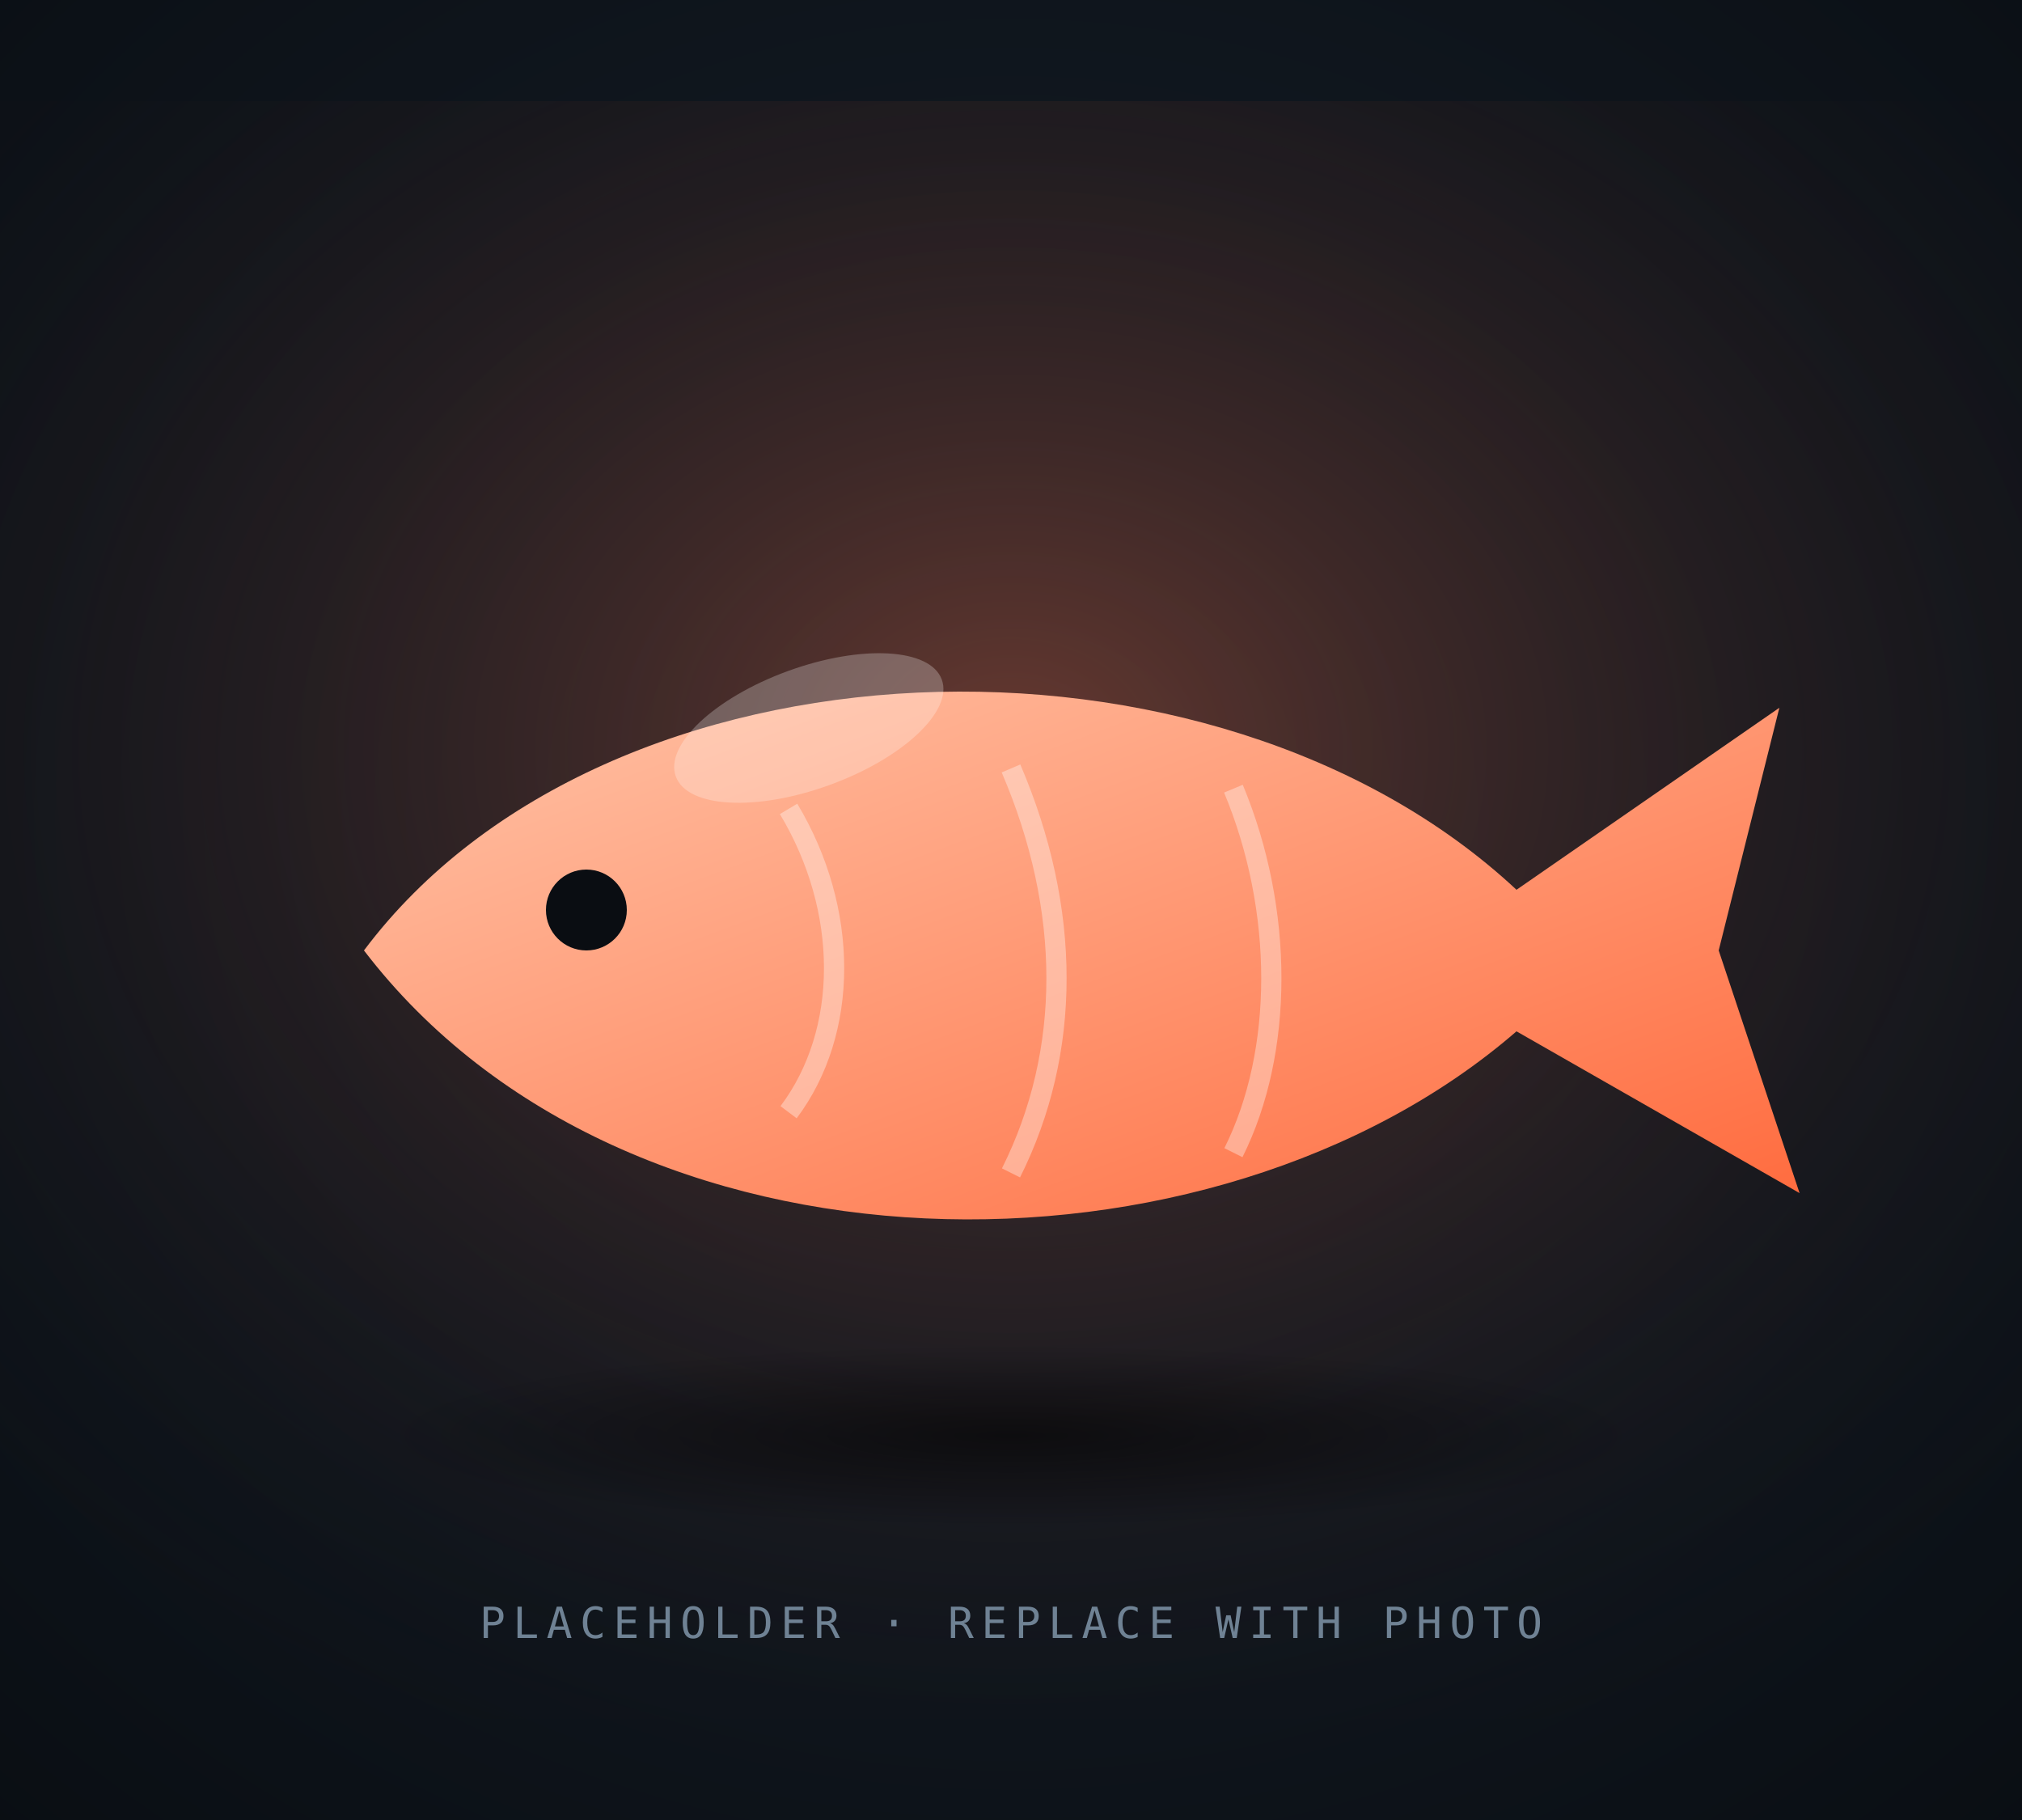
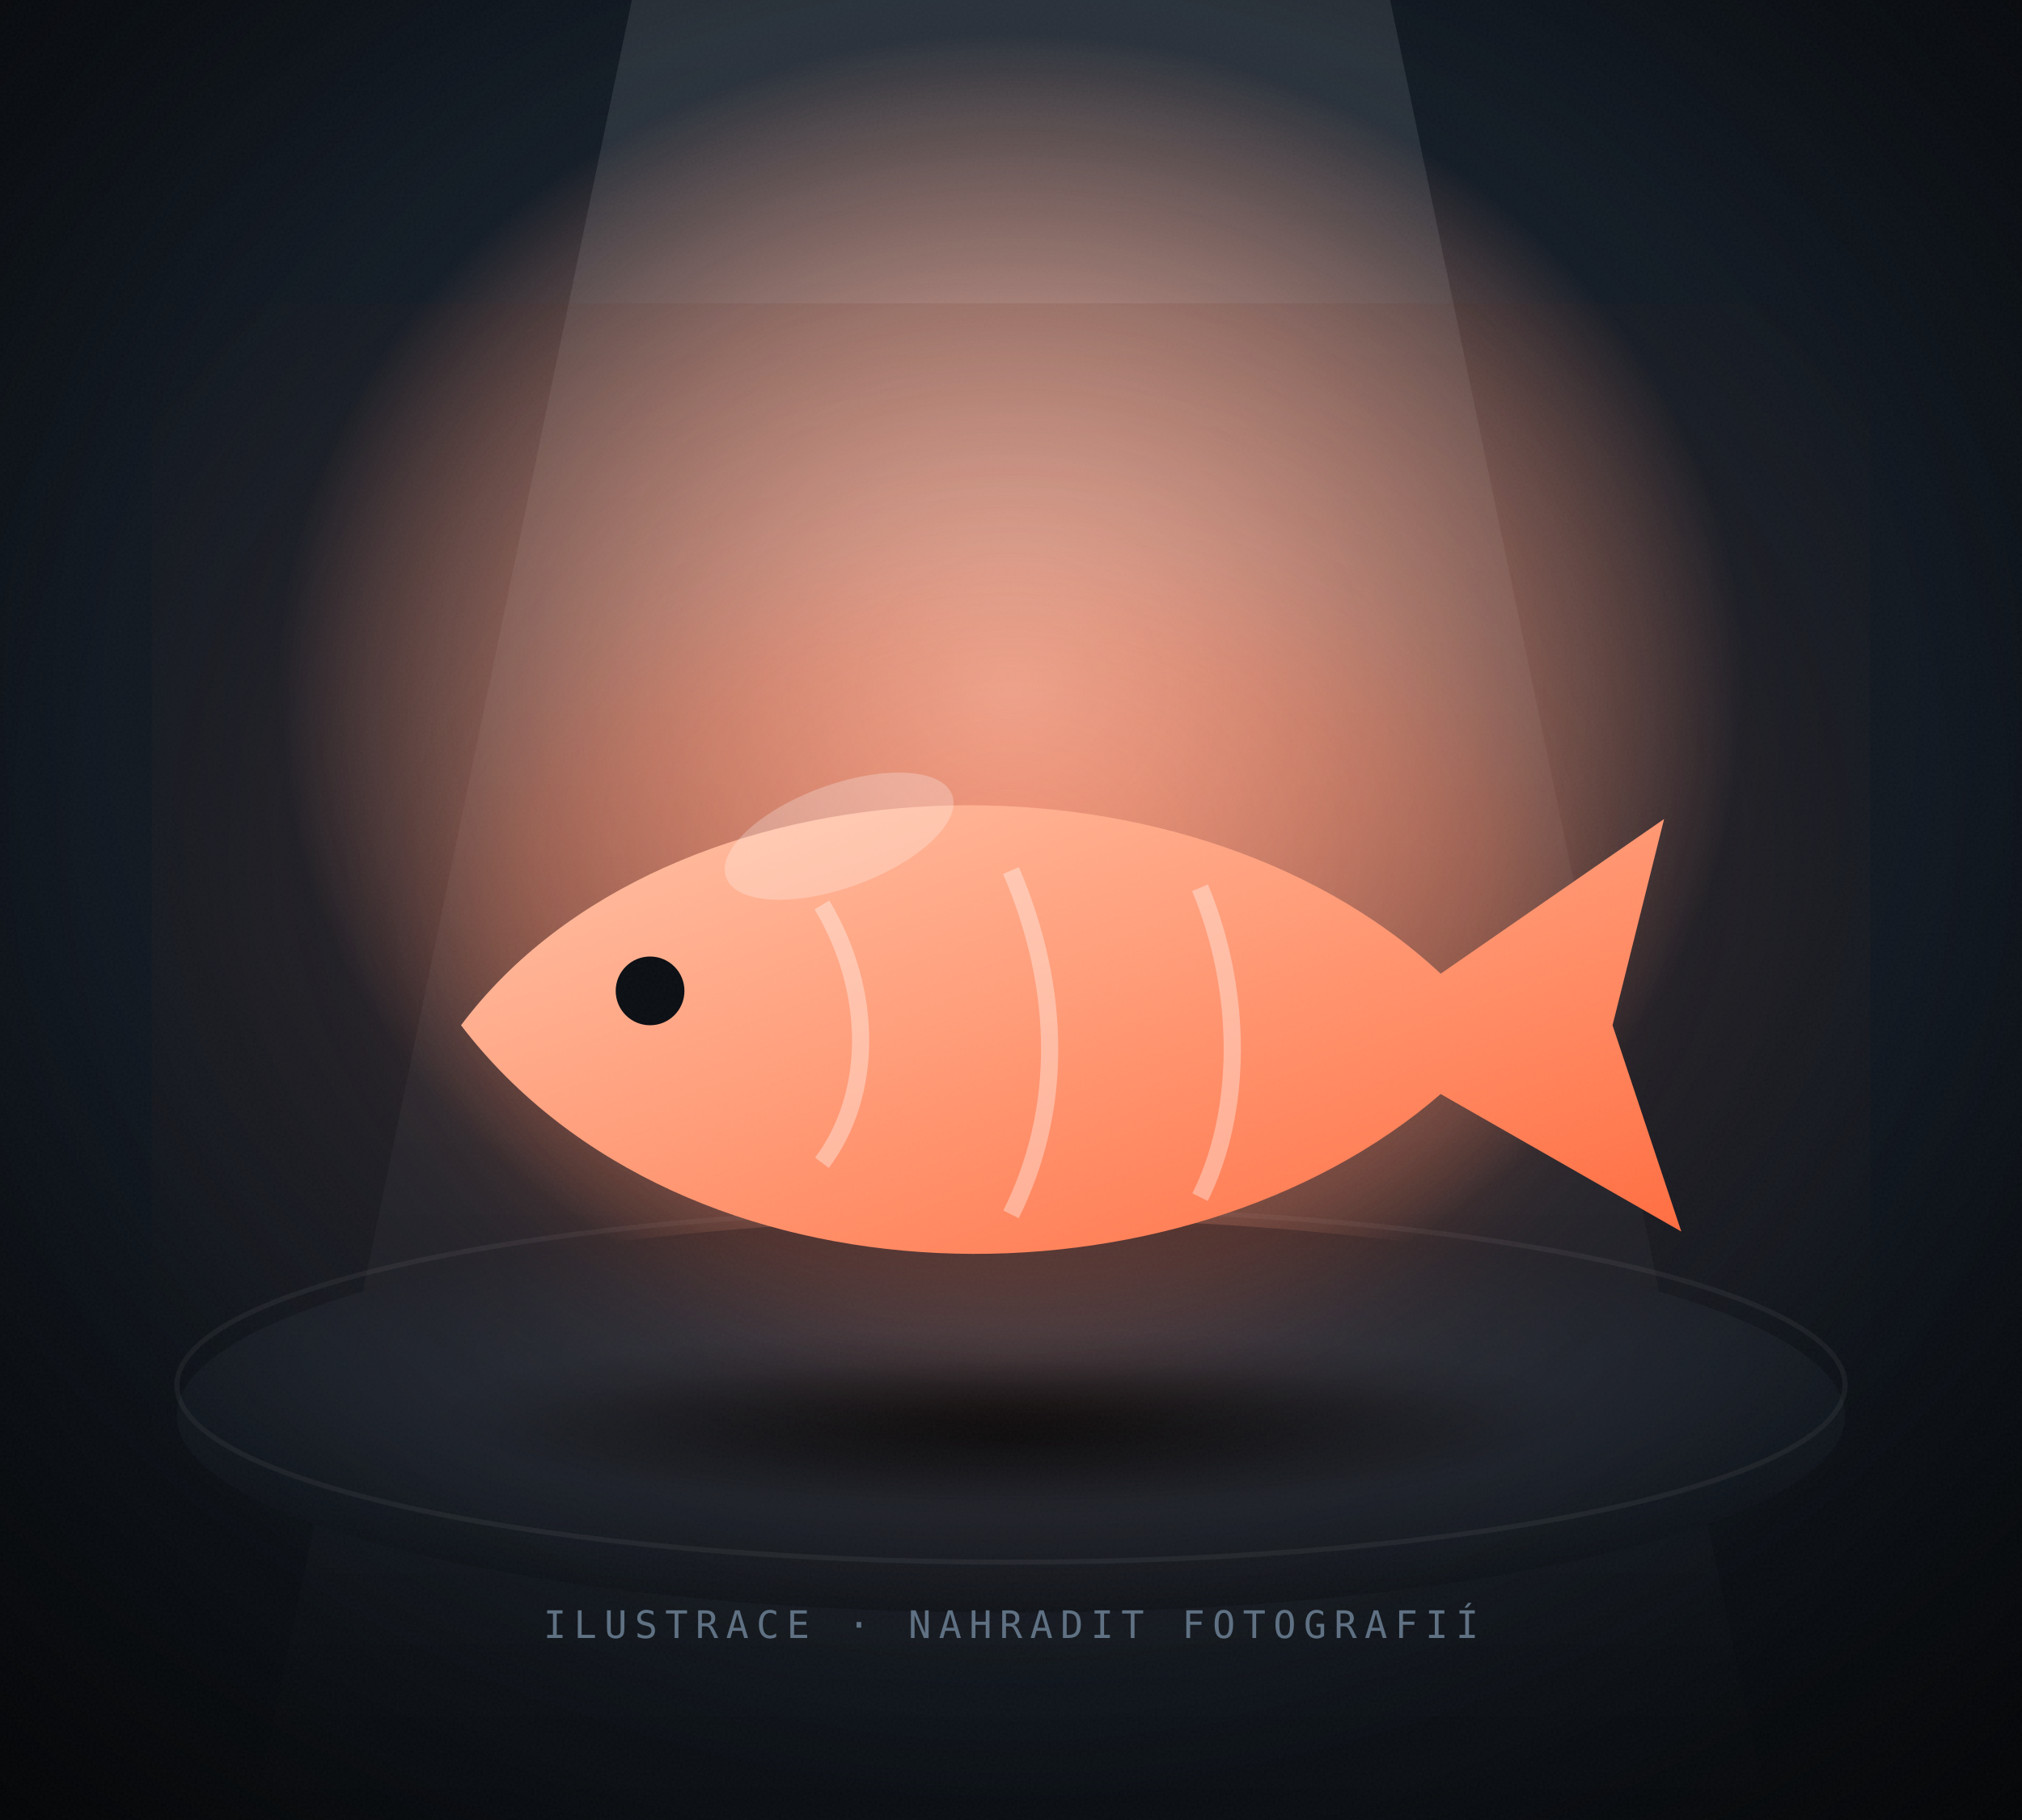
<svg xmlns="http://www.w3.org/2000/svg" viewBox="0 0 800 720" width="800" height="720">
  <defs>
-     <radialGradient id="bg-sockeye" cx="50%" cy="45%" r="75%">
-       <stop offset="0%" stop-color="#16202b" />
-       <stop offset="100%" stop-color="#0a0e13" />
+     <radialGradient id="bg-sockeye" cx="50%" cy="38%" r="80%">
+       <stop offset="0%" stop-color="#ff6a3d" stop-opacity="0.28" />
+       <stop offset="45%" stop-color="#121a24" />
+       <stop offset="100%" stop-color="#06080b" />
    </radialGradient>
+     <linearGradient id="beam-sockeye" x1="0" y1="0" x2="0" y2="1">
+       <stop offset="0%" stop-color="#ffffff" stop-opacity="0.10" />
+       <stop offset="100%" stop-color="#ffffff" stop-opacity="0" />
+     </linearGradient>
+     <radialGradient id="slab-sockeye" cx="50%" cy="35%" r="65%">
+       <stop offset="0%" stop-color="#2a3644" />
+       <stop offset="70%" stop-color="#151c25" />
+       <stop offset="100%" stop-color="#0c1117" />
+     </radialGradient>
+     <radialGradient id="shadow-sockeye" cx="50%" cy="50%" r="50%">
+       <stop offset="0%" stop-color="#000" stop-opacity="0.65" />
+       <stop offset="100%" stop-color="#000" stop-opacity="0" />
+     </radialGradient>
+     <radialGradient id="vig-sockeye" cx="50%" cy="45%" r="75%">
+       <stop offset="60%" stop-color="#000" stop-opacity="0" />
+       <stop offset="100%" stop-color="#000" stop-opacity="0.55" />
+     </radialGradient>
+     <filter id="grain-sockeye">
+       <feTurbulence type="fractalNoise" baseFrequency="0.9" numOctaves="2" stitchTiles="stitch" />
+       <feColorMatrix values="0 0 0 0 1  0 0 0 0 1  0 0 0 0 1  0 0 0 0.05 0" />
+     </filter>
+     <filter id="soft-sockeye" x="-20%" y="-20%" width="140%" height="140%">
+       <feGaussianBlur stdDeviation="22" />
+     </filter>
  </defs>
  <rect width="800" height="720" fill="url(#bg-sockeye)" />
-   <svg x="0" y="40" width="800" height="640" viewBox="0 0 200 160" class="" aria-hidden="true">
+   <path d="M250,0 L550,0 L700,720 L100,720 Z" fill="url(#beam-sockeye)" />
+   <ellipse cx="400" cy="560" rx="330" ry="78" fill="url(#slab-sockeye)" />
+   <ellipse cx="400" cy="548" rx="330" ry="70" fill="none" stroke="#ffffff" stroke-opacity="0.06" stroke-width="2" />
+   <ellipse cx="400" cy="560" rx="230" ry="34" fill="url(#shadow-sockeye)" />
+   <ellipse cx="400" cy="380" rx="220" ry="150" fill="#ff6a3d" opacity="0.18" filter="url(#soft-sockeye)" />
+   <svg x="60" y="120" width="680" height="544" viewBox="0 0 200 160" class="" aria-hidden="true">
    <defs>
      <radialGradient id="gfishff6a3dbg" cx="50%" cy="40%" r="70%">
        <stop offset="0%" stop-color="#ff6a3d" stop-opacity="0.35" />
        <stop offset="100%" stop-color="#0a0d12" stop-opacity="0" />
      </radialGradient>
      <linearGradient id="gfishff6a3d" x1="0" y1="0" x2="1" y2="1">
        <stop offset="0%" stop-color="#ffc4a8" />
        <stop offset="100%" stop-color="#ff6a3d" />
      </linearGradient>
      <radialGradient id="gfishff6a3dsh" cx="50%" cy="50%" r="50%">
        <stop offset="0%" stop-color="#000" stop-opacity="0.55" />
        <stop offset="100%" stop-color="#000" stop-opacity="0" />
      </radialGradient>
    </defs>
    <rect width="200" height="160" fill="url(#gfishff6a3dbg)" />
    <ellipse cx="100" cy="132" rx="62" ry="9" fill="url(#gfishff6a3dsh)" />
    <g>
      <path d="M36,84 C60,52 120,50 150,78 L176,60 L170,84 L178,108 L150,92 C120,118 62,118 36,84 Z" fill="url(#gfishff6a3d)" />
      <circle cx="58" cy="80" r="4" fill="#0a0d12" />
      <path d="M78,70 C84,80 84,92 78,100 M100,66 C106,80 106,94 100,106 M122,68 C127,80 127,94 122,104" stroke="#fff" stroke-opacity="0.35" stroke-width="2" fill="none" />
      <ellipse cx="80" cy="62" rx="14" ry="6" fill="#fff" opacity="0.25" transform="rotate(-20 80 62)" />
    </g>
  </svg>
-   <text x="400" y="648" text-anchor="middle" font-family="ui-monospace, Menlo, monospace" font-size="17" letter-spacing="3" fill="#6f8294">PLACEHOLDER · REPLACE WITH PHOTO</text>
+   <rect width="800" height="720" fill="url(#vig-sockeye)" />
+   <rect width="800" height="720" filter="url(#grain-sockeye)" opacity="0.6" />
+   <text x="400" y="648" text-anchor="middle" font-family="ui-monospace, Menlo, monospace" font-size="15" letter-spacing="3" fill="#5f7183">ILUSTRACE · NAHRADIT FOTOGRAFIÍ</text>
</svg>
